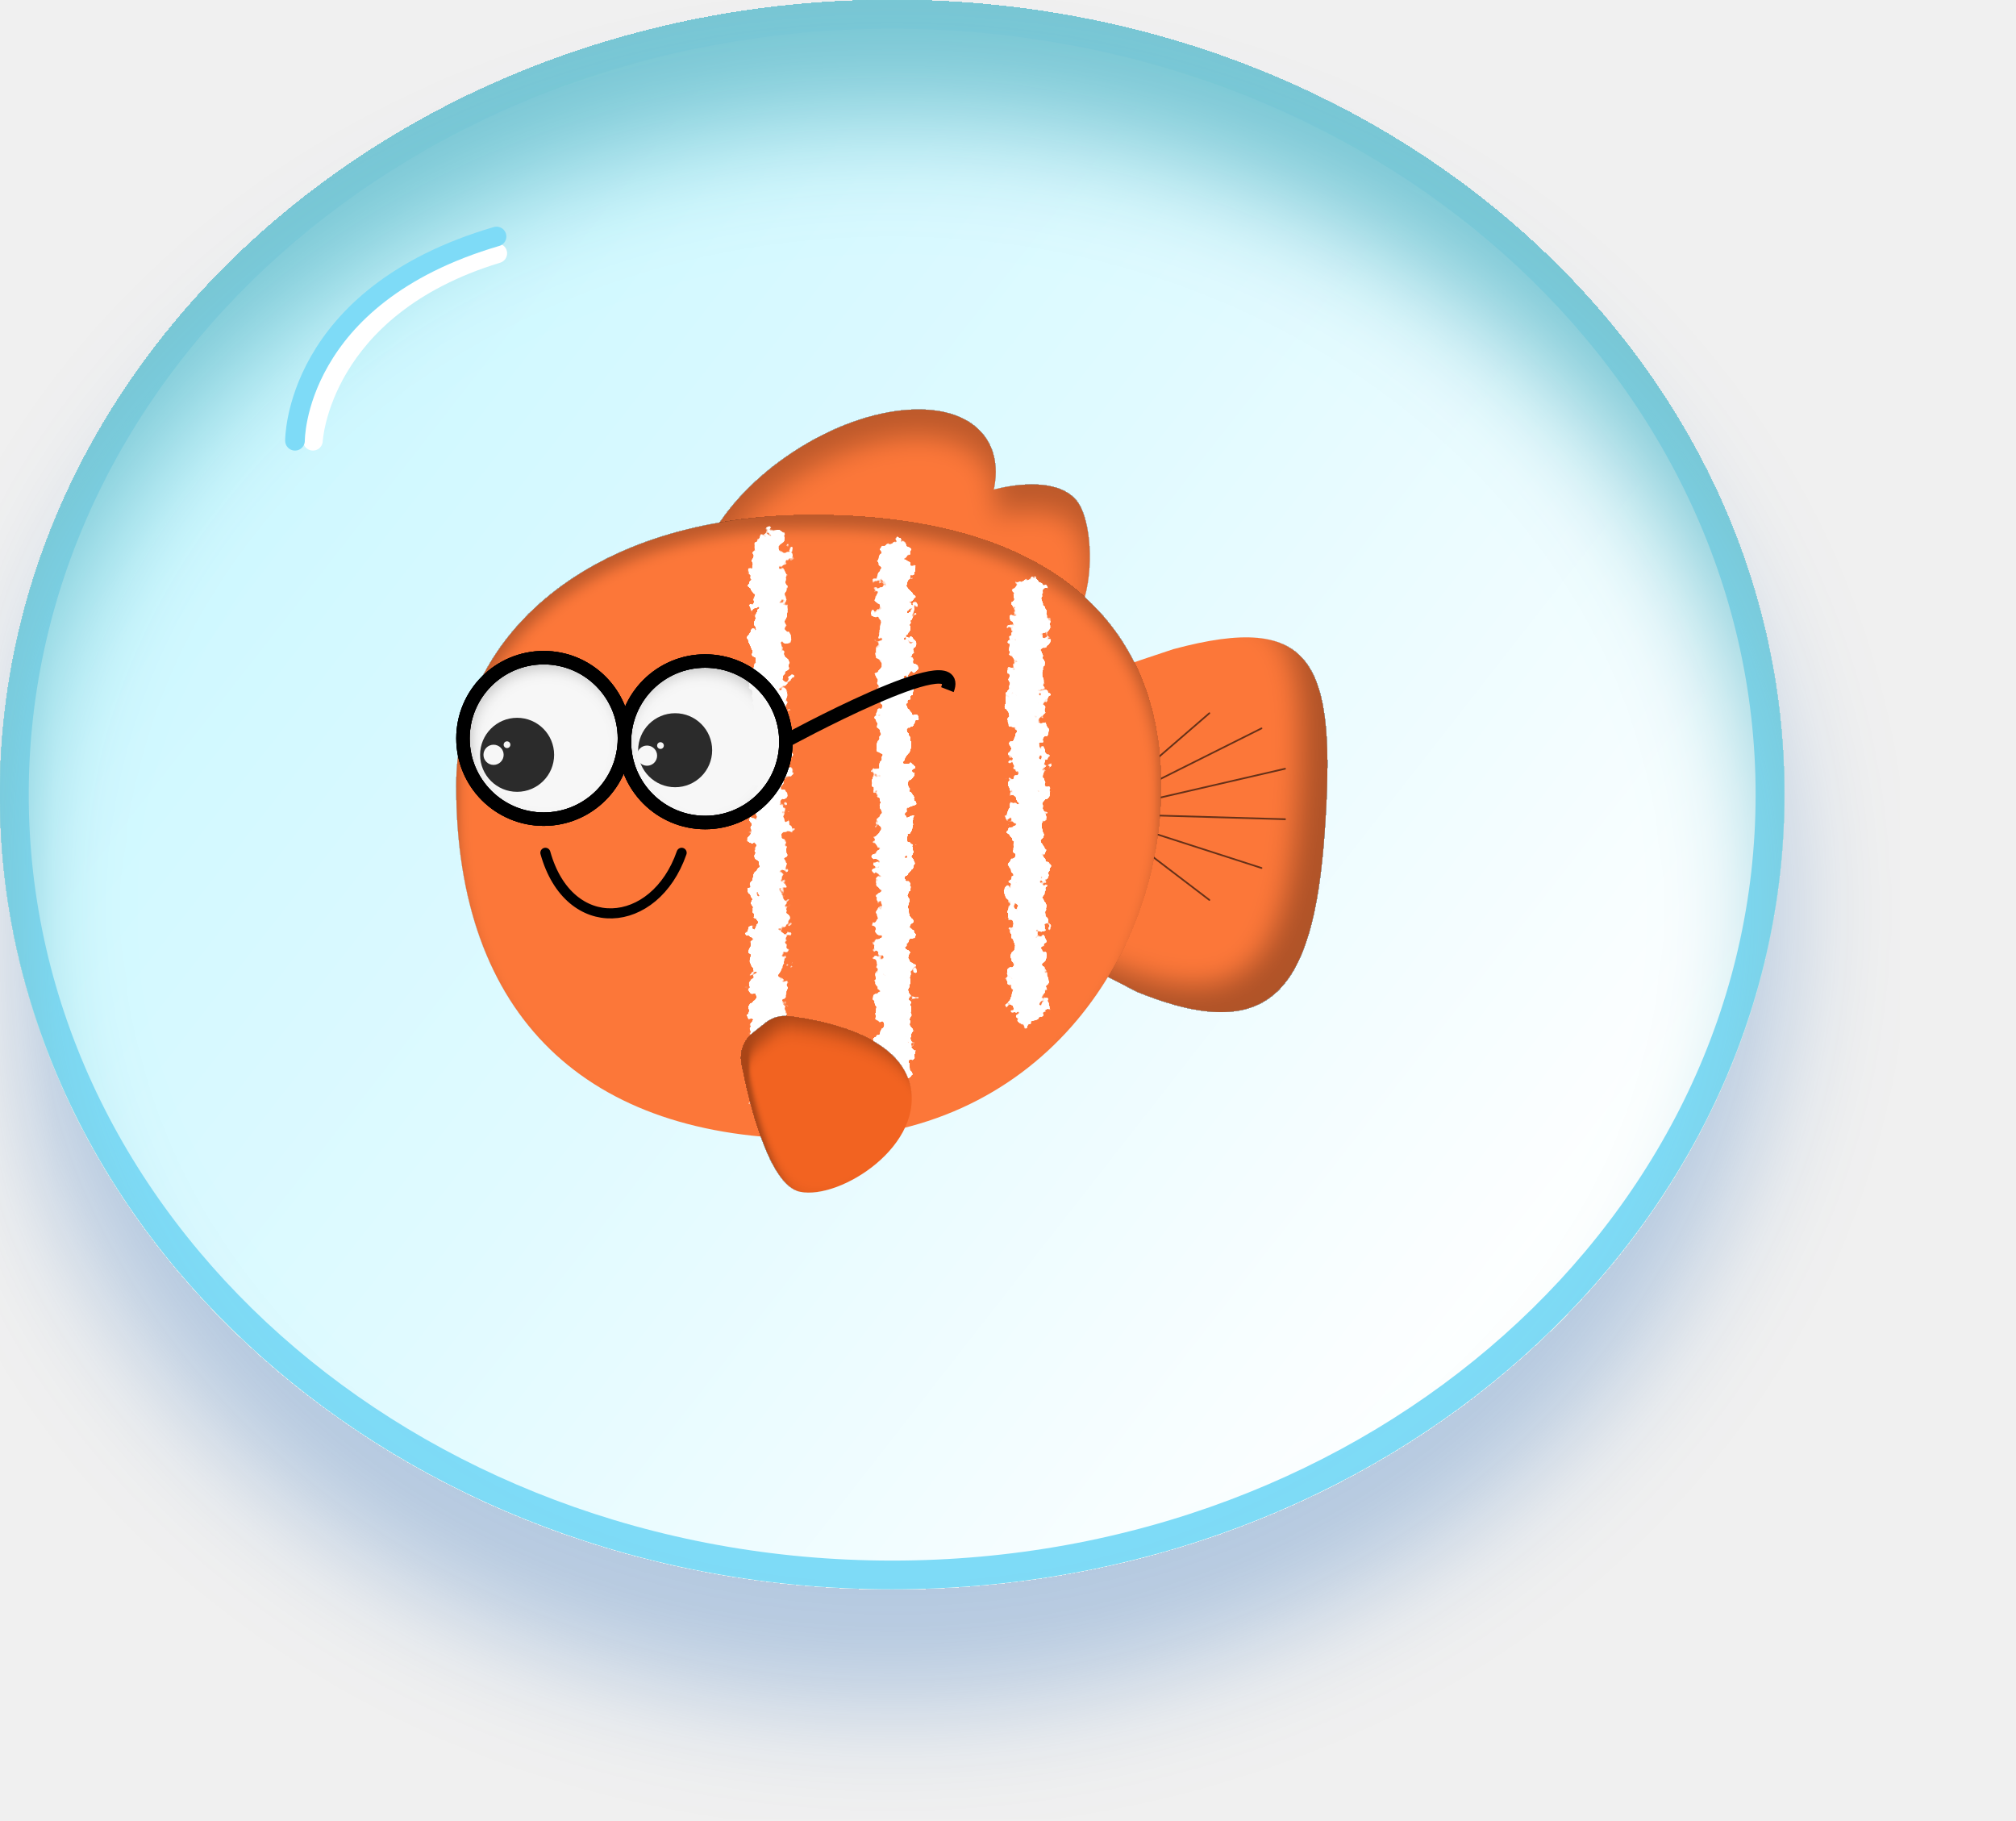
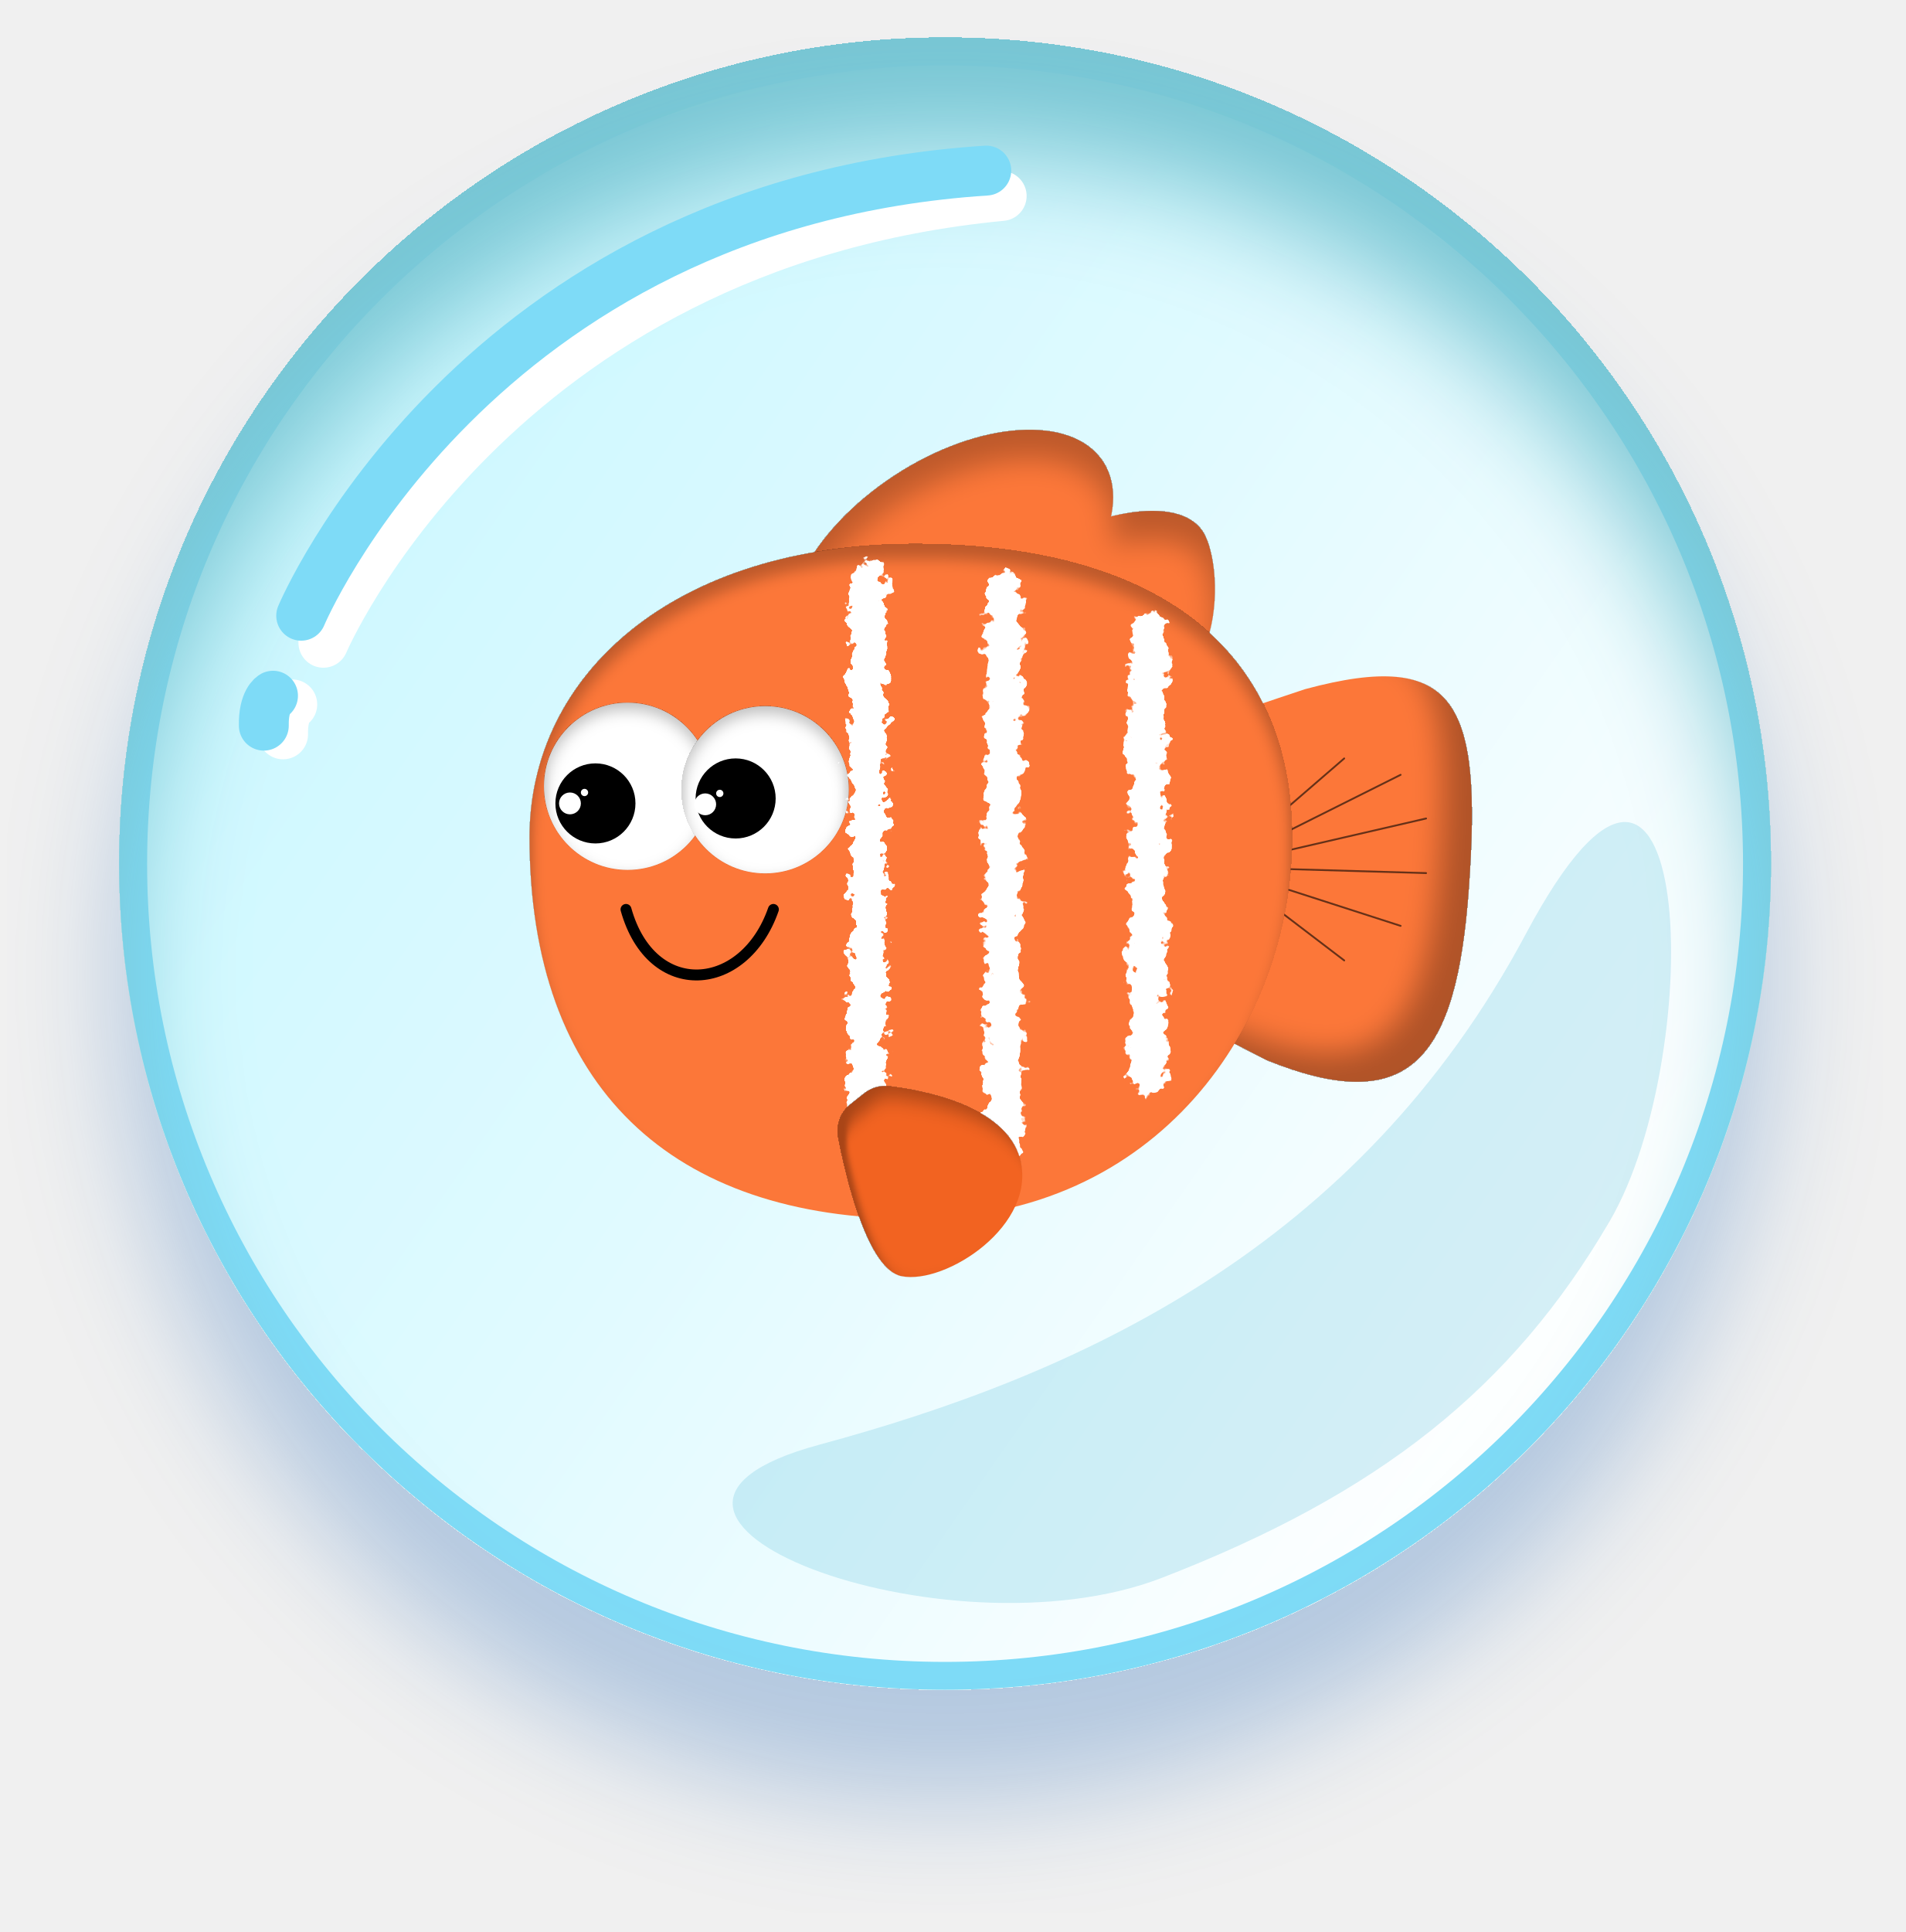
- <svg xmlns="http://www.w3.org/2000/svg" width="844" height="762" viewBox="0 0 844 762" fill="none">
+ <svg xmlns="http://www.w3.org/2000/svg" width="806" height="817" viewBox="0 0 806 817" fill="none">
  <style>
- svg { overflow: visible; }
@keyframes kf_ryg_transform_0 {
  0% {
    animation-timing-function: ease-in-out;
-     transform: translateX(-7.553px) translateY(-6.45px) translateX(0px) translateY(-8.089px);
+     transform: translateX(-8.254px) translateY(-7.049px) translateX(0px) translateY(-8.841px);
  }
  50% {
    animation-timing-function: ease-in-out;
-     transform: translateX(-7.553px) translateY(-6.45px) translateX(0px) translateY(-4.045px);
-   }
-   100% {
-     transform: translateX(-7.553px) translateY(-6.45px) translateX(0px) translateY(-8.089px);
+     transform: translateX(-8.254px) translateY(-7.049px) translateX(0px) translateY(-4.42px);
+   }
+   100% {
+     transform: translateX(-8.254px) translateY(-7.049px) translateX(0px) translateY(-8.841px);
  }
}
#ryg {
  transform-origin: 0 0;
  animation: kf_ryg_transform_0 2s linear infinite;
}
@keyframes kf_Hale_transform_0 {
  0% {
    animation-timing-function: cubic-bezier(0.5, 0, 0.5, 1);
-     transform: translateY(99.317px) translate(154.807px, 100.515px) scaleX(1) scaleY(1) translate(-154.807px, -100.515px);
+     transform: translateY(108.543px) translate(169.188px, 109.853px) scaleX(1) scaleY(1) translate(-169.188px, -109.853px);
  }
  25% {
    animation-timing-function: cubic-bezier(0.5, 0, 0.5, 1);
-     transform: translateY(99.317px) translate(154.807px, 100.515px) scaleX(0.8) scaleY(1) translate(-154.807px, -100.515px);
+     transform: translateY(108.543px) translate(169.188px, 109.853px) scaleX(0.8) scaleY(1) translate(-169.188px, -109.853px);
  }
  50% {
    animation-timing-function: cubic-bezier(0.5, 0, 0.5, 1);
-     transform: translateY(99.317px) translate(154.807px, 100.515px) scaleX(1) scaleY(1) translate(-154.807px, -100.515px);
+     transform: translateY(108.543px) translate(169.188px, 109.853px) scaleX(1) scaleY(1) translate(-169.188px, -109.853px);
  }
  75% {
    animation-timing-function: cubic-bezier(0.5, 0, 0.5, 1);
-     transform: translateY(99.317px) translate(154.807px, 100.515px) scaleX(0.8) scaleY(1) translate(-154.807px, -100.515px);
-   }
-   100% {
-     transform: translateY(99.317px) translate(154.807px, 100.515px) scaleX(1) scaleY(1) translate(-154.807px, -100.515px);
+     transform: translateY(108.543px) translate(169.188px, 109.853px) scaleX(0.8) scaleY(1) translate(-169.188px, -109.853px);
+   }
+   100% {
+     transform: translateY(108.543px) translate(169.188px, 109.853px) scaleX(1) scaleY(1) translate(-169.188px, -109.853px);
  }
}
#Hale {
  transform-origin: 0 0;
  animation: kf_Hale_transform_0 2s linear infinite;
}
+ @keyframes kf___jne_transform_0 {
+   0% {
+     transform: translateX(318.265px) translateY(130.645px) translate(46.23px, 38.262px) scaleX(1) scaleY(1) translate(-46.23px, -38.262px);
+   }
+   58.33% {
+     animation-timing-function: cubic-bezier(0.5, 0, 0.5, 1);
+     transform: translateX(318.265px) translateY(130.645px) translate(46.23px, 38.262px) scaleX(1) scaleY(1) translate(-46.23px, -38.262px);
+   }
+   74.55% {
+     transform: translateX(318.265px) translateY(130.645px) translate(46.23px, 38.262px) scaleX(1) scaleY(0) translate(-46.23px, -38.262px);
+   }
+   85.87% {
+     animation-timing-function: cubic-bezier(0.5, 0, 0.5, 1);
+     transform: translateX(318.265px) translateY(130.645px) translate(46.23px, 38.262px) scaleX(1) scaleY(0) translate(-46.23px, -38.262px);
+   }
+   93.89% {
+     transform: translateX(318.265px) translateY(130.645px) translate(46.23px, 38.262px) scaleX(1) scaleY(1) translate(-46.23px, -38.262px);
+   }
+   100% {
+     transform: translateX(318.265px) translateY(130.645px) translate(46.23px, 38.262px) scaleX(1) scaleY(1) translate(-46.23px, -38.262px);
+   }
+ }
+ #__jne {
+   transform-origin: 0 0;
+   animation: kf___jne_transform_0 2s linear infinite;
+ }
@keyframes kf___jne_venstre_2_transform_0 {
  0% {
-     transform: translateX(7.635px) translateY(3.591px) translate(42.3px, 35.01px) scaleX(1) scaleY(1) translate(-42.3px, -35.01px);
+     transform: translateX(8.344px) translateY(3.924px) translate(46.23px, 38.262px) scaleX(1) scaleY(1) translate(-46.23px, -38.262px);
  }
  58.33% {
    animation-timing-function: cubic-bezier(0.5, 0, 0.5, 1);
-     transform: translateX(7.635px) translateY(3.591px) translate(42.3px, 35.01px) scaleX(1) scaleY(1) translate(-42.3px, -35.01px);
+     transform: translateX(8.344px) translateY(3.924px) translate(46.23px, 38.262px) scaleX(1) scaleY(1) translate(-46.23px, -38.262px);
  }
  74.55% {
-     transform: translateX(7.635px) translateY(3.591px) translate(42.3px, 35.01px) scaleX(1) scaleY(0) translate(-42.3px, -35.01px);
+     transform: translateX(8.344px) translateY(3.924px) translate(46.23px, 38.262px) scaleX(1) scaleY(0) translate(-46.23px, -38.262px);
  }
  85.87% {
    animation-timing-function: cubic-bezier(0.5, 0, 0.5, 1);
-     transform: translateX(7.635px) translateY(3.591px) translate(42.3px, 35.01px) scaleX(1) scaleY(0) translate(-42.3px, -35.01px);
+     transform: translateX(8.344px) translateY(3.924px) translate(46.23px, 38.262px) scaleX(1) scaleY(0) translate(-46.23px, -38.262px);
  }
  93.89% {
-     transform: translateX(7.635px) translateY(3.591px) translate(42.3px, 35.01px) scaleX(1) scaleY(1) translate(-42.3px, -35.01px);
-   }
-   100% {
-     transform: translateX(7.635px) translateY(3.591px) translate(42.3px, 35.01px) scaleX(1) scaleY(1) translate(-42.3px, -35.01px);
+     transform: translateX(8.344px) translateY(3.924px) translate(46.23px, 38.262px) scaleX(1) scaleY(1) translate(-46.23px, -38.262px);
+   }
+   100% {
+     transform: translateX(8.344px) translateY(3.924px) translate(46.23px, 38.262px) scaleX(1) scaleY(1) translate(-46.23px, -38.262px);
  }
}
#__jne_venstre_2 {
  transform-origin: 0 0;
  animation: kf___jne_venstre_2_transform_0 2s linear infinite;
}
- @keyframes kf___jne_transform_0 {
-   0% {
-     transform: translateX(291.213px) translateY(119.54px) translate(42.3px, 35.01px) scaleX(1) scaleY(1) translate(-42.3px, -35.01px);
+ @keyframes kf_Brystfinne_transform_0 {
+   0% {
+     animation-timing-function: cubic-bezier(0.5, 0, 0.5, 1);
+     transform: translateX(239.174px) translateY(383.862px) translate(11.535px, -78.879px) rotate(0rad) translate(-11.535px, 78.879px) rotate(-2.511rad) scaleX(1) scaleY(1) skewX(0rad);
+   }
+   8.33% {
+     animation-timing-function: cubic-bezier(0.5, 0, 0.5, 1);
+     transform: translateX(239.174px) translateY(383.862px) translate(11.535px, -78.879px) rotate(-0.105rad) translate(-11.535px, 78.879px) rotate(-2.511rad) scaleX(1) scaleY(1) skewX(0rad);
+   }
+   16.67% {
+     animation-timing-function: cubic-bezier(0.5, 0, 0.5, 1);
+     transform: translateX(239.174px) translateY(383.862px) translate(11.535px, -78.879px) rotate(0rad) translate(-11.535px, 78.879px) rotate(-2.511rad) scaleX(1) scaleY(1) skewX(0rad);
+   }
+   25% {
+     animation-timing-function: cubic-bezier(0.5, 0, 0.5, 1);
+     transform: translateX(239.174px) translateY(383.862px) translate(11.535px, -78.879px) rotate(-0.105rad) translate(-11.535px, 78.879px) rotate(-2.511rad) scaleX(1) scaleY(1) skewX(0rad);
+   }
+   33.33% {
+     animation-timing-function: cubic-bezier(0.5, 0, 0.5, 1);
+     transform: translateX(239.174px) translateY(383.862px) translate(11.535px, -78.879px) rotate(0rad) translate(-11.535px, 78.879px) rotate(-2.511rad) scaleX(1) scaleY(1) skewX(0rad);
+   }
+   41.67% {
+     animation-timing-function: cubic-bezier(0.5, 0, 0.5, 1);
+     transform: translateX(239.174px) translateY(383.862px) translate(11.535px, -78.879px) rotate(-0.105rad) translate(-11.535px, 78.879px) rotate(-2.511rad) scaleX(1) scaleY(1) skewX(0rad);
+   }
+   50% {
+     animation-timing-function: cubic-bezier(0.5, 0, 0.5, 1);
+     transform: translateX(239.174px) translateY(383.862px) translate(11.535px, -78.879px) rotate(0rad) translate(-11.535px, 78.879px) rotate(-2.511rad) scaleX(1) scaleY(1) skewX(0rad);
  }
  58.33% {
    animation-timing-function: cubic-bezier(0.5, 0, 0.5, 1);
-     transform: translateX(291.213px) translateY(119.54px) translate(42.3px, 35.01px) scaleX(1) scaleY(1) translate(-42.3px, -35.01px);
-   }
-   74.55% {
-     transform: translateX(291.213px) translateY(119.54px) translate(42.3px, 35.01px) scaleX(1) scaleY(0) translate(-42.3px, -35.01px);
-   }
-   85.87% {
-     animation-timing-function: cubic-bezier(0.5, 0, 0.5, 1);
-     transform: translateX(291.213px) translateY(119.54px) translate(42.3px, 35.01px) scaleX(1) scaleY(0) translate(-42.3px, -35.01px);
-   }
-   93.89% {
-     transform: translateX(291.213px) translateY(119.54px) translate(42.3px, 35.01px) scaleX(1) scaleY(1) translate(-42.3px, -35.01px);
-   }
-   100% {
-     transform: translateX(291.213px) translateY(119.54px) translate(42.3px, 35.01px) scaleX(1) scaleY(1) translate(-42.3px, -35.01px);
-   }
- }
- #__jne {
-   transform-origin: 0 0;
-   animation: kf___jne_transform_0 2s linear infinite;
- }
- @keyframes kf_Brystfinne_transform_0 {
-   0% {
-     animation-timing-function: cubic-bezier(0.5, 0, 0.5, 1);
-     transform: translateX(218.844px) translateY(351.234px) translate(10.554px, -72.174px) rotate(0rad) translate(-10.554px, 72.174px) rotate(-2.511rad) scaleX(1) scaleY(1) skewX(0rad);
-   }
-   8.33% {
-     animation-timing-function: cubic-bezier(0.5, 0, 0.5, 1);
-     transform: translateX(218.844px) translateY(351.234px) translate(10.554px, -72.174px) rotate(-0.105rad) translate(-10.554px, 72.174px) rotate(-2.511rad) scaleX(1) scaleY(1) skewX(0rad);
-   }
-   16.67% {
-     animation-timing-function: cubic-bezier(0.5, 0, 0.5, 1);
-     transform: translateX(218.844px) translateY(351.234px) translate(10.554px, -72.174px) rotate(0rad) translate(-10.554px, 72.174px) rotate(-2.511rad) scaleX(1) scaleY(1) skewX(0rad);
-   }
-   25% {
-     animation-timing-function: cubic-bezier(0.5, 0, 0.5, 1);
-     transform: translateX(218.844px) translateY(351.234px) translate(10.554px, -72.174px) rotate(-0.105rad) translate(-10.554px, 72.174px) rotate(-2.511rad) scaleX(1) scaleY(1) skewX(0rad);
-   }
-   33.33% {
-     animation-timing-function: cubic-bezier(0.5, 0, 0.5, 1);
-     transform: translateX(218.844px) translateY(351.234px) translate(10.554px, -72.174px) rotate(0rad) translate(-10.554px, 72.174px) rotate(-2.511rad) scaleX(1) scaleY(1) skewX(0rad);
-   }
-   41.67% {
-     animation-timing-function: cubic-bezier(0.5, 0, 0.5, 1);
-     transform: translateX(218.844px) translateY(351.234px) translate(10.554px, -72.174px) rotate(-0.105rad) translate(-10.554px, 72.174px) rotate(-2.511rad) scaleX(1) scaleY(1) skewX(0rad);
-   }
-   50% {
-     animation-timing-function: cubic-bezier(0.5, 0, 0.5, 1);
-     transform: translateX(218.844px) translateY(351.234px) translate(10.554px, -72.174px) rotate(0rad) translate(-10.554px, 72.174px) rotate(-2.511rad) scaleX(1) scaleY(1) skewX(0rad);
-   }
-   58.33% {
-     animation-timing-function: cubic-bezier(0.5, 0, 0.5, 1);
-     transform: translateX(218.844px) translateY(351.234px) translate(10.554px, -72.174px) rotate(-0.105rad) translate(-10.554px, 72.174px) rotate(-2.511rad) scaleX(1) scaleY(1) skewX(0rad);
+     transform: translateX(239.174px) translateY(383.862px) translate(11.535px, -78.879px) rotate(-0.105rad) translate(-11.535px, 78.879px) rotate(-2.511rad) scaleX(1) scaleY(1) skewX(0rad);
  }
  66.67% {
    animation-timing-function: cubic-bezier(0.5, 0, 0.5, 1);
-     transform: translateX(218.844px) translateY(351.234px) translate(10.554px, -72.174px) rotate(0rad) translate(-10.554px, 72.174px) rotate(-2.511rad) scaleX(1) scaleY(1) skewX(0rad);
+     transform: translateX(239.174px) translateY(383.862px) translate(11.535px, -78.879px) rotate(0rad) translate(-11.535px, 78.879px) rotate(-2.511rad) scaleX(1) scaleY(1) skewX(0rad);
  }
  75% {
    animation-timing-function: cubic-bezier(0.5, 0, 0.5, 1);
-     transform: translateX(218.844px) translateY(351.234px) translate(10.554px, -72.174px) rotate(-0.105rad) translate(-10.554px, 72.174px) rotate(-2.511rad) scaleX(1) scaleY(1) skewX(0rad);
+     transform: translateX(239.174px) translateY(383.862px) translate(11.535px, -78.879px) rotate(-0.105rad) translate(-11.535px, 78.879px) rotate(-2.511rad) scaleX(1) scaleY(1) skewX(0rad);
  }
  83.33% {
    animation-timing-function: cubic-bezier(0.5, 0, 0.5, 1);
-     transform: translateX(218.844px) translateY(351.234px) translate(10.554px, -72.174px) rotate(0rad) translate(-10.554px, 72.174px) rotate(-2.511rad) scaleX(1) scaleY(1) skewX(0rad);
+     transform: translateX(239.174px) translateY(383.862px) translate(11.535px, -78.879px) rotate(0rad) translate(-11.535px, 78.879px) rotate(-2.511rad) scaleX(1) scaleY(1) skewX(0rad);
  }
  91.67% {
    animation-timing-function: cubic-bezier(0.5, 0, 0.5, 1);
-     transform: translateX(218.844px) translateY(351.234px) translate(10.554px, -72.174px) rotate(-0.105rad) translate(-10.554px, 72.174px) rotate(-2.511rad) scaleX(1) scaleY(1) skewX(0rad);
-   }
-   100% {
-     transform: translateX(218.844px) translateY(351.234px) translate(10.554px, -72.174px) rotate(0rad) translate(-10.554px, 72.174px) rotate(-2.511rad) scaleX(1) scaleY(1) skewX(0rad);
+     transform: translateX(239.174px) translateY(383.862px) translate(11.535px, -78.879px) rotate(-0.105rad) translate(-11.535px, 78.879px) rotate(-2.511rad) scaleX(1) scaleY(1) skewX(0rad);
+   }
+   100% {
+     transform: translateX(239.174px) translateY(383.862px) translate(11.535px, -78.879px) rotate(0rad) translate(-11.535px, 78.879px) rotate(-2.511rad) scaleX(1) scaleY(1) skewX(0rad);
  }
}
#Brystfinne {
  transform-origin: 0 0;
  animation: kf_Brystfinne_transform_0 2s linear infinite;
}
</style>
-   <g id="Fiskefakta_boble">
-     <g id="Ellipse_246" filter="url(#filter0_di_255_218)">
-       <ellipse cx="373.509" cy="332.656" rx="373.509" ry="332.656" fill="url(#paint0_linear_255_218)" />
-       <path d="M373.509 6.013C577.145 6.013 741.005 152.892 741.005 332.656C741.005 512.42 577.145 659.3 373.509 659.3C169.873 659.3 6.013 512.42 6.013 332.656C6.013 152.892 169.873 6.013 373.509 6.013Z" stroke="#7EDBF7" stroke-width="12.026" />
-     </g>
-     <g id="Frame_65" transform="matrix(-1 0 0 1 557 157)">
-       <g id="Rectangle_2" filter="url(#filter1_i_255_218)" transform="translate(253.983 301.92) rotate(-159.36)">
-         <path d="M7.767 10.347C19.447 -2.478 45.656 -6.934 55.089 18.108C62.879 38.791 34.488 59.723 24.366 66.385C22.125 67.86 19.487 68.502 16.806 68.395L13.142 68.248C6.186 67.97 0.487 62.657 0.191 55.702C-0.411 41.538 -0.015 18.892 7.767 10.347Z" id="Rectangle_2_bg_0" fill="#F26321">
+   <g id="boble_plain" clip-path="url(#clip0_29_818)">
+     <g id="boble" transform="translate(50.4342 15.9318)">
+       <g id="Frame_94">
+         <g id="Ellipse_246" filter="url(#filter0_di_29_818)">
+           <circle cx="349.321" cy="349.321" r="349.321" fill="url(#paint0_linear_29_818)" />
+           <circle cx="349.321" cy="349.321" r="343.424" stroke="#7EDBF7" stroke-width="11.794" />
+         </g>
+         <path id="Vector_480" transform="translate(146.076 11.437) rotate(13.7285)" d="M233.867 0C29.604 71.048 0 251.63 0 251.63" stroke="white" stroke-width="21.104" stroke-linecap="round" />
+         <path id="Vector_479" transform="translate(136.686) rotate(13.7285)" d="M236.828 0C29.604 65.128 0 251.63 0 251.63" stroke="#7EDBF7" stroke-width="21.104" stroke-linecap="round" />
+         <path id="Vector_482" transform="matrix(0.165144 0.986269 0.986269 -0.165144 67.3477 282.927)" d="M11.841 0C1.48 1.532 0 5.921 0 5.921" stroke="white" stroke-width="21.104" stroke-linecap="round" />
+         <path id="Vector_481" transform="matrix(0.165144 0.986269 0.986269 -0.165144 59.2051 279.25)" d="M11.841 0C1.48 1.532 0 5.921 0 5.921" stroke="#7EDBF7" stroke-width="21.104" stroke-linecap="round" />
+         <path id="Vector_784" transform="translate(259.471 331.689)" d="M36.557 263.342C146.092 233.737 264.506 180.451 335.553 47.236C406.599 -85.978 412.523 97.562 371.079 168.61C329.634 239.659 273.387 284.065 181.614 319.588C89.842 355.112 -72.977 292.946 36.557 263.342Z" fill="#6EC4DD" fill-opacity="0.28" />
+       </g>
+       <g id="fisken" transform="matrix(-1 0 0 1 573.566 150.068)">
+         <g id="Rectangle_2" filter="url(#filter1_i_29_818)" transform="translate(277.576 329.967) rotate(-159.36)">
+           <path d="M8.488 11.308C21.253 -2.708 49.897 -7.579 60.206 19.79C68.72 42.394 37.692 65.271 26.63 72.552C24.181 74.164 21.297 74.866 18.367 74.749L14.363 74.588C6.761 74.284 0.532 68.478 0.209 60.876C-0.449 45.397 -0.016 20.647 8.488 11.308Z" id="Rectangle_2_bg_0" fill="#F26321">
</path>
-       </g>
-       <g id="Frame_5" transform="translate(88.5366 0.000269449)">
-         <g id="ryg" filter="url(#filter2_i_255_218)" transform="translate(-7.55272 -6.45031)">
-           <path id="Ellipse_8" transform="translate(1.26771e-05 97.6994) rotate(-56.8658)" d="M75.792 70.422C75.792 109.315 61.919 140.844 44.806 140.844C27.694 140.844 13.821 109.315 13.821 70.422C-24.684 34.385 27.694 0 44.806 0C61.919 0 75.792 31.529 75.792 70.422Z" fill="#FC7739" />
-           <ellipse id="Ellipse_7" transform="translate(41.3593 66.4077) rotate(-56.8658)" cx="39.651" cy="70.422" rx="39.651" ry="70.422" fill="#FC7739" />
-         </g>
-       </g>
-       <g id="Hale" filter="url(#filter3_i_255_218)" transform="translate(0 99.3167)">
-         <path id="Ellipse_2" transform="translate(-29.5769 146.5) rotate(-73.2378)" d="M153 53.546C151.209 114.874 150.099 165.064 119.711 176.641C89.323 188.218 61.674 152.138 19.891 109.248C-17.478 62.716 -1.316 38.84 60.989 15.104C128.16 -10.487 151.21 -7.215 153 53.546Z" fill="#FC7739" />
-         <path id="Vector_18" transform="translate(19.0134 42.2537)" d="M73.239 35.915L31.69 0M73.239 38.028L9.859 6.338M73.239 40.141L0 23.239M73.239 42.253L0 44.366M73.239 44.366L9.859 64.788M73.239 46.479L31.69 78.168" stroke="#663118" stroke-width="0.704" stroke-linecap="round" />
-       </g>
-       <g id="Ellipse_1" filter="url(#filter4_i_255_218)" transform="translate(70.9319 58.5941)">
-         <path d="M295.069 113.38C295.069 210.419 240.006 261.123 145.969 261.123C51.932 261.123 0 185.771 0 113.38C0 40.988 51.932 0 145.969 0C240.006 0 295.069 51.265 295.069 113.38Z" id="Ellipse_1_bg_0" fill="#FC7739">
+         </g>
+         <g id="Frame_5" transform="translate(96.7619 0.000533641)">
+           <g id="ryg" filter="url(#filter2_i_29_818)" transform="translate(-8.2542 -7.04935)">
+             <path id="Ellipse_8" transform="translate(-0.000296957 106.775) rotate(-56.8658)" d="M82.833 76.964C82.833 119.47 67.671 153.928 48.969 153.928C30.266 153.928 15.105 119.47 15.105 76.964C-26.977 37.579 30.266 0 48.969 0C67.671 0 82.833 34.458 82.833 76.964Z" fill="#FC7739" />
+             <ellipse id="Ellipse_7" transform="translate(45.2012 72.5767) rotate(-56.8658)" cx="43.335" cy="76.964" rx="43.335" ry="76.964" fill="#FC7739" />
+           </g>
+         </g>
+         <g id="Hale" filter="url(#filter3_i_29_818)" transform="translate(0 108.543)">
+           <path id="Ellipse_2" transform="translate(-32.3237 160.109) rotate(-73.2378)" d="M167.213 58.521C165.256 125.545 164.042 180.398 130.832 193.05C97.621 205.702 67.403 166.271 21.739 119.397C-19.102 68.542 -1.438 42.448 66.654 16.507C140.066 -11.461 165.257 -7.885 167.213 58.521Z" fill="#FC7739" />
+           <path id="Vector_18" transform="translate(20.78 46.1792)" d="M80.043 39.252L34.634 0M80.043 41.561L10.775 6.927M80.043 43.87L0 25.398M80.043 46.178L0 48.487M80.043 48.487L10.775 70.807M80.043 50.796L34.634 85.43" stroke="#663118" stroke-width="0.77" stroke-linecap="round" />
+         </g>
+         <g id="Ellipse_1" filter="url(#filter4_i_29_818)" transform="translate(77.5209 64.0374)">
+           <path d="M322.479 123.912C322.479 229.966 262.301 285.38 159.529 285.38C56.757 285.38 0 203.028 0 123.912C0 44.796 56.757 0 159.529 0C262.301 0 322.479 56.027 322.479 123.912Z" id="Ellipse_1_bg_0" fill="#FC7739">
</path>
-       </g>
-       <path id="Vector_1" transform="translate(271.634 199.998)" d="M57.042 0C47.183 35.211 11.268 32.394 0 0" stroke="black" stroke-width="4.225" stroke-linecap="round" stroke-linejoin="round" />
-       <g id="__jne_venstre" transform="translate(222.91 119.994)">
-         <g id="__jne_venstre_2" transform="translate(7.63465 3.59052)">
-           <g id="Ellipse_4" filter="url(#filter5_i_255_218)" transform="translate(-0.000116703 -2.24592)">
-             <circle cx="32.357" cy="32.357" r="32.357" id="Ellipse_4_bg_0" fill="white">
+         </g>
+         <path id="Vector_1" transform="translate(296.866 218.577)" d="M62.341 0C51.566 38.482 12.314 35.404 0 0" stroke="black" stroke-width="4.618" stroke-linecap="round" stroke-linejoin="round" />
+         <g id="__jne" transform="translate(318.265 130.645)">
+           <g id="Ellipse_4" filter="url(#filter5_i_29_818)" transform="translate(4.91787 0.496121)">
+             <circle cx="35.363" cy="35.363" r="35.363" id="Ellipse_4_bg_0" fill="white">
</circle>
          </g>
-           <circle id="Ellipse_5" transform="translate(28.3114 17.9773)" cx="15.493" cy="15.493" r="15.493" fill="black" />
-           <circle id="Ellipse_6" transform="translate(51.3515 31.5193)" cx="4.225" cy="4.225" r="4.225" fill="white" />
-           <circle id="Ellipse_7_2" transform="translate(48.5352 30.1114)" cx="1.408" cy="1.408" r="1.408" fill="white" />
+           <circle id="Ellipse_5" transform="translate(36.9449 26.1685)" cx="16.932" cy="16.932" r="16.932" fill="black" />
+           <circle id="Ellipse_6" transform="translate(60.0344 38.4817)" cx="4.618" cy="4.618" r="4.618" fill="white" />
+           <circle id="Ellipse_7_2" transform="translate(56.9564 36.9427)" cx="1.539" cy="1.539" r="1.539" fill="white" />
+         </g>
+         <g id="__jne_venstre" transform="translate(256.617 131.142)">
+           <g id="__jne_venstre_2" transform="translate(8.34448 3.92393)">
+             <g id="Ellipse_4_2" filter="url(#filter6_i_29_818)" transform="translate(0.000731109 -2.45464)">
+               <circle cx="35.363" cy="35.363" r="35.363" id="Ellipse_4_2_bg_0" fill="white">
+ </circle>
+             </g>
+             <circle id="Ellipse_5_2" transform="translate(30.9412 19.6477)" cx="16.932" cy="16.932" r="16.932" fill="black" />
+             <circle id="Ellipse_6_2" transform="translate(56.1227 34.4471)" cx="4.618" cy="4.618" r="4.618" fill="white" />
+             <circle id="Ellipse_7_3" transform="translate(53.0446 32.9087)" cx="1.539" cy="1.539" r="1.539" fill="white" />
+           </g>
+         </g>
+         <g id="Vector_17" filter="url(#filter7_g_29_818)" transform="translate(138.322 80.0424)">
+           <path d="M118.525 0V249.364M61.199 3.492V241.68M0 21.653V208.851" stroke="white" stroke-width="15.393" stroke-linecap="round" />
+         </g>
+         <g id="Brystfinne" filter="url(#filter8_i_29_818)" transform="translate(239.174 383.862) rotate(-143.854)">
+           <path d="M3.193 10.316C15.957 -3.701 62.711 -6.346 73.02 21.023C81.238 42.841 56.494 68.794 46.12 78.423C43.367 80.978 39.7 82.183 35.948 82.033L28.988 81.754C23.468 81.533 18.497 78.394 16.156 73.39C8.567 57.173 -6.602 21.071 3.193 10.316Z" id="Brystfinne_bg_0" fill="#F26321">
+ </path>
        </g>
      </g>
-       <g id="__jne" transform="translate(291.213 119.54)">
-         <g id="Ellipse_4_2" filter="url(#filter6_i_255_218)" transform="translate(4.49975 0.454212)">
-           <circle cx="32.357" cy="32.357" r="32.357" id="Ellipse_4_2_bg_0" fill="white">
- </circle>
-         </g>
-         <circle id="Ellipse_5_2" transform="translate(33.8039 23.9442)" cx="15.493" cy="15.493" r="15.493" fill="black" />
-         <circle id="Ellipse_6_2" transform="translate(54.932 35.2107)" cx="4.225" cy="4.225" r="4.225" fill="white" />
-         <circle id="Ellipse_7_3" transform="translate(52.1146 33.8028)" cx="1.408" cy="1.408" r="1.408" fill="white" />
-       </g>
-       <g id="Vector_17" filter="url(#filter7_g_255_218)" transform="translate(126.564 73.2389)">
-         <path d="M108.45 0V228.168M55.997 3.196V221.137M0 19.813V191.098" stroke="white" stroke-width="14.084" stroke-linecap="round" />
-       </g>
-       <circle id="glas_venstre" transform="translate(230.545 121.339)" cx="32.357" cy="32.357" r="32.357" fill="#D9D9D9" fill-opacity="0.2" />
-       <circle id="glas_h__jre" transform="translate(295.258 117.295)" cx="34.379" cy="34.379" r="34.379" fill="#D9D9D9" fill-opacity="0.2" />
-       <g id="Brystfinne" filter="url(#filter10_i_255_218)" transform="translate(218.844 351.234) rotate(-143.854)">
-         <path d="M2.921 9.439C14.601 -3.387 57.381 -5.807 66.813 19.236C74.333 39.2 51.692 62.947 42.199 71.757C39.681 74.095 36.326 75.197 32.892 75.06L26.524 74.805C21.473 74.603 16.925 71.731 14.782 67.152C7.839 52.313 -6.041 19.28 2.921 9.439Z" id="Brystfinne_bg_0" fill="#F26321">
- </path>
-       </g>
-       <g id="stelh__jre" transform="translate(292.758 115.492)">
-         <circle cx="36.62" cy="36.62" r="33.803" stroke="black" stroke-width="5.634" />
-         <circle cx="36.62" cy="36.62" r="33.803" stroke="black" stroke-width="5.634" />
-         <circle cx="36.62" cy="36.62" r="33.803" stroke="black" stroke-width="5.634" />
-       </g>
-       <g id="stelvenstre" transform="translate(225.157 116.9)">
-         <circle cx="36.62" cy="36.62" r="33.803" stroke="black" stroke-width="5.634" />
-         <circle cx="36.62" cy="36.62" r="33.803" stroke="black" stroke-width="5.634" />
-         <circle cx="36.62" cy="36.62" r="33.803" stroke="black" stroke-width="5.634" />
-       </g>
-       <path id="Line_3" transform="translate(161.011 124.62) rotate(16.0908)" d="M1.34 6.971C-11.568 -9.828 73.024 9.014 73.024 9.014" stroke="black" stroke-width="5.634" />
-     </g>
-     <g id="Boble_skygge" transform="translate(140 99)">
-       <path id="Vector_480" transform="translate(-9.00041 7.03856)" d="M77.185 0C2.838 22.623 0 78.461 0 78.461" stroke="white" stroke-width="8.234" stroke-linecap="round" />
-       <path id="Vector_479" transform="translate(-16.5 0.000106438)" d="M84.369 0C-0.599 24.886 0 85.5 0 85.5" stroke="#7EDBF7" stroke-width="8.234" stroke-linecap="round" />
    </g>
  </g>
  <defs>
-     <filter id="filter0_di_255_218" x="-48.103" y="0" width="843.224" height="761.519" filterUnits="userSpaceOnUse" color-interpolation-filters="sRGB">
-       <feFlood flood-opacity="0" result="BackgroundImageFix" />
-       <feColorMatrix in="SourceAlpha" type="matrix" values="0 0 0 0 0 0 0 0 0 0 0 0 0 0 0 0 0 0 127 0" result="hardAlpha" />
-       <feOffset dy="48.103" />
-       <feGaussianBlur stdDeviation="24.052" />
+     <filter id="filter0_di_29_818" x="-47.174" y="-1.62814e-06" width="792.991" height="792.991" filterUnits="userSpaceOnUse" color-interpolation-filters="sRGB">
+       <feFlood flood-opacity="0" result="BackgroundImageFix" />
+       <feColorMatrix in="SourceAlpha" type="matrix" values="0 0 0 0 0 0 0 0 0 0 0 0 0 0 0 0 0 0 127 0" result="hardAlpha" />
+       <feOffset dy="47.174" />
+       <feGaussianBlur stdDeviation="23.587" />
      <feComposite in2="hardAlpha" operator="out" />
      <feColorMatrix type="matrix" values="0 0 0 0 0 0 0 0 0 0.32 0 0 0 0 0.685 0 0 0 0.25 0" />
-       <feBlend mode="normal" in2="BackgroundImageFix" result="effect1_dropShadow_255_218" />
-       <feBlend mode="normal" in="SourceGraphic" in2="effect1_dropShadow_255_218" result="shape" />
-       <feColorMatrix in="SourceAlpha" type="matrix" values="0 0 0 0 0 0 0 0 0 0 0 0 0 0 0 0 0 0 127 0" result="hardAlpha" />
-       <feOffset dy="48.103" />
-       <feGaussianBlur stdDeviation="24.052" />
+       <feBlend mode="normal" in2="BackgroundImageFix" result="effect1_dropShadow_29_818" />
+       <feBlend mode="normal" in="SourceGraphic" in2="effect1_dropShadow_29_818" result="shape" />
+       <feColorMatrix in="SourceAlpha" type="matrix" values="0 0 0 0 0 0 0 0 0 0 0 0 0 0 0 0 0 0 127 0" result="hardAlpha" />
+       <feOffset dy="47.174" />
+       <feGaussianBlur stdDeviation="23.587" />
      <feComposite in2="hardAlpha" operator="arithmetic" k2="-1" k3="1" />
      <feColorMatrix type="matrix" values="0 0 0 0 0.472 0 0 0 0 0.776 0 0 0 0 0.829 0 0 0 1 0" />
-       <feBlend mode="normal" in2="shape" result="effect2_innerShadow_255_218" />
-     </filter>
-     <filter id="filter1_i_255_218" x="-15.63" y="-7.466" width="84.915" height="86.272" filterUnits="userSpaceOnUse" color-interpolation-filters="sRGB">
-       <feFlood flood-opacity="0" result="BackgroundImageFix" />
-       <feBlend mode="normal" in="SourceGraphic" in2="BackgroundImageFix" result="shape" />
-       <feColorMatrix in="SourceAlpha" type="matrix" values="0 0 0 0 0 0 0 0 0 0 0 0 0 0 0 0 0 0 127 0" result="hardAlpha" />
-       <feOffset dy="-5.634" />
-       <feGaussianBlur stdDeviation="2.817" />
-       <feComposite in2="hardAlpha" operator="arithmetic" k2="-1" k3="1" />
-       <feColorMatrix type="matrix" values="0 0 0 0 0 0 0 0 0 0 0 0 0 0 0 0 0 0 0.25 0" />
-       <feBlend mode="normal" in2="shape" result="effect1_innerShadow_255_218" />
-     </filter>
-     <filter id="filter2_i_255_218" x="0" y="0" width="202.646" height="185.952" filterUnits="userSpaceOnUse" color-interpolation-filters="sRGB">
-       <feFlood flood-opacity="0" result="BackgroundImageFix" />
-       <feBlend mode="normal" in="SourceGraphic" in2="BackgroundImageFix" result="shape" />
-       <feColorMatrix in="SourceAlpha" type="matrix" values="0 0 0 0 0 0 0 0 0 0 0 0 0 0 0 0 0 0 127 0" result="hardAlpha" />
-       <feOffset dy="11.268" />
-       <feGaussianBlur stdDeviation="5.634" />
-       <feComposite in2="hardAlpha" operator="arithmetic" k2="-1" k3="1" />
-       <feColorMatrix type="matrix" values="0 0 0 0 0 0 0 0 0 0 0 0 0 0 0 0 0 0 0.25 0" />
-       <feBlend mode="normal" in2="shape" result="effect1_innerShadow_255_218" />
-     </filter>
-     <filter id="filter3_i_255_218" x="-11.268" y="-11.268" width="185.441" height="212.298" filterUnits="userSpaceOnUse" color-interpolation-filters="sRGB">
-       <feFlood flood-opacity="0" result="BackgroundImageFix" />
-       <feBlend mode="normal" in="SourceGraphic" in2="BackgroundImageFix" result="shape" />
-       <feColorMatrix in="SourceAlpha" type="matrix" values="0 0 0 0 0 0 0 0 0 0 0 0 0 0 0 0 0 0 127 0" result="hardAlpha" />
-       <feOffset dx="11.268" dy="-11.268" />
-       <feGaussianBlur stdDeviation="5.634" />
+       <feBlend mode="normal" in2="shape" result="effect2_innerShadow_29_818" />
+     </filter>
+     <filter id="filter1_i_29_818" x="-17.081" y="-8.16" width="92.802" height="94.287" filterUnits="userSpaceOnUse" color-interpolation-filters="sRGB">
+       <feFlood flood-opacity="0" result="BackgroundImageFix" />
+       <feBlend mode="normal" in="SourceGraphic" in2="BackgroundImageFix" result="shape" />
+       <feColorMatrix in="SourceAlpha" type="matrix" values="0 0 0 0 0 0 0 0 0 0 0 0 0 0 0 0 0 0 127 0" result="hardAlpha" />
+       <feOffset dy="-6.157" />
+       <feGaussianBlur stdDeviation="3.079" />
+       <feComposite in2="hardAlpha" operator="arithmetic" k2="-1" k3="1" />
+       <feColorMatrix type="matrix" values="0 0 0 0 0 0 0 0 0 0 0 0 0 0 0 0 0 0 0.25 0" />
+       <feBlend mode="normal" in2="shape" result="effect1_innerShadow_29_818" />
+     </filter>
+     <filter id="filter2_i_29_818" x="0" y="0" width="221.471" height="203.226" filterUnits="userSpaceOnUse" color-interpolation-filters="sRGB">
+       <feFlood flood-opacity="0" result="BackgroundImageFix" />
+       <feBlend mode="normal" in="SourceGraphic" in2="BackgroundImageFix" result="shape" />
+       <feColorMatrix in="SourceAlpha" type="matrix" values="0 0 0 0 0 0 0 0 0 0 0 0 0 0 0 0 0 0 127 0" result="hardAlpha" />
+       <feOffset dy="12.314" />
+       <feGaussianBlur stdDeviation="6.157" />
+       <feComposite in2="hardAlpha" operator="arithmetic" k2="-1" k3="1" />
+       <feColorMatrix type="matrix" values="0 0 0 0 0 0 0 0 0 0 0 0 0 0 0 0 0 0 0.25 0" />
+       <feBlend mode="normal" in2="shape" result="effect1_innerShadow_29_818" />
+     </filter>
+     <filter id="filter3_i_29_818" x="-12.314" y="-12.314" width="202.668" height="232.02" filterUnits="userSpaceOnUse" color-interpolation-filters="sRGB">
+       <feFlood flood-opacity="0" result="BackgroundImageFix" />
+       <feBlend mode="normal" in="SourceGraphic" in2="BackgroundImageFix" result="shape" />
+       <feColorMatrix in="SourceAlpha" type="matrix" values="0 0 0 0 0 0 0 0 0 0 0 0 0 0 0 0 0 0 127 0" result="hardAlpha" />
+       <feOffset dx="12.314" dy="-12.314" />
+       <feGaussianBlur stdDeviation="6.157" />
      <feComposite in2="hardAlpha" operator="arithmetic" k2="-1" k3="1" />
      <feColorMatrix type="matrix" values="0 0 0 0 0 0 0 0 0 0 0 0 0 0 0 0 0 0 0.3 0" />
-       <feBlend mode="normal" in2="shape" result="effect1_innerShadow_255_218" />
-     </filter>
-     <filter id="filter4_i_255_218" x="0" y="0" width="295.068" height="266.756" filterUnits="userSpaceOnUse" color-interpolation-filters="sRGB">
-       <feFlood flood-opacity="0" result="BackgroundImageFix" />
-       <feBlend mode="normal" in="SourceGraphic" in2="BackgroundImageFix" result="shape" />
-       <feColorMatrix in="SourceAlpha" type="matrix" values="0 0 0 0 0 0 0 0 0 0 0 0 0 0 0 0 0 0 127 0" result="hardAlpha" />
-       <feOffset dy="5.634" />
-       <feGaussianBlur stdDeviation="2.817" />
-       <feComposite in2="hardAlpha" operator="arithmetic" k2="-1" k3="1" />
-       <feColorMatrix type="matrix" values="0 0 0 0 0 0 0 0 0 0 0 0 0 0 0 0 0 0 0.25 0" />
-       <feBlend mode="normal" in2="shape" result="effect1_innerShadow_255_218" />
-     </filter>
-     <filter id="filter5_i_255_218" x="0" y="0" width="64.714" height="67.531" filterUnits="userSpaceOnUse" color-interpolation-filters="sRGB">
-       <feFlood flood-opacity="0" result="BackgroundImageFix" />
-       <feBlend mode="normal" in="SourceGraphic" in2="BackgroundImageFix" result="shape" />
-       <feColorMatrix in="SourceAlpha" type="matrix" values="0 0 0 0 0 0 0 0 0 0 0 0 0 0 0 0 0 0 127 0" result="hardAlpha" />
-       <feOffset dy="2.817" />
-       <feGaussianBlur stdDeviation="2.817" />
-       <feComposite in2="hardAlpha" operator="arithmetic" k2="-1" k3="1" />
-       <feColorMatrix type="matrix" values="0 0 0 0 0 0 0 0 0 0 0 0 0 0 0 0 0 0 0.25 0" />
-       <feBlend mode="normal" in2="shape" result="effect1_innerShadow_255_218" />
-     </filter>
-     <filter id="filter6_i_255_218" x="0" y="0" width="64.714" height="67.531" filterUnits="userSpaceOnUse" color-interpolation-filters="sRGB">
-       <feFlood flood-opacity="0" result="BackgroundImageFix" />
-       <feBlend mode="normal" in="SourceGraphic" in2="BackgroundImageFix" result="shape" />
-       <feColorMatrix in="SourceAlpha" type="matrix" values="0 0 0 0 0 0 0 0 0 0 0 0 0 0 0 0 0 0 127 0" result="hardAlpha" />
-       <feOffset dy="2.817" />
-       <feGaussianBlur stdDeviation="2.817" />
-       <feComposite in2="hardAlpha" operator="arithmetic" k2="-1" k3="1" />
-       <feColorMatrix type="matrix" values="0 0 0 0 0 0 0 0 0 0 0 0 0 0 0 0 0 0 0.25 0" />
-       <feBlend mode="normal" in2="shape" result="effect1_innerShadow_255_218" />
-     </filter>
-     <filter id="filter7_g_255_218" x="-12.676" y="-12.676" width="133.802" height="253.52" filterUnits="userSpaceOnUse" color-interpolation-filters="sRGB">
-       <feFlood flood-opacity="0" result="BackgroundImageFix" />
-       <feBlend mode="normal" in="SourceGraphic" in2="BackgroundImageFix" result="shape" />
-       <feTurbulence type="fractalNoise" baseFrequency="0.178 0.178" numOctaves="3" seed="5937" />
-       <feDisplacementMap in="shape" scale="11.268" xChannelSelector="R" yChannelSelector="G" result="displacedImage" width="100%" height="100%" />
-       <feMerge result="effect1_texture_255_218">
+       <feBlend mode="normal" in2="shape" result="effect1_innerShadow_29_818" />
+     </filter>
+     <filter id="filter4_i_29_818" x="0" y="0" width="322.479" height="291.537" filterUnits="userSpaceOnUse" color-interpolation-filters="sRGB">
+       <feFlood flood-opacity="0" result="BackgroundImageFix" />
+       <feBlend mode="normal" in="SourceGraphic" in2="BackgroundImageFix" result="shape" />
+       <feColorMatrix in="SourceAlpha" type="matrix" values="0 0 0 0 0 0 0 0 0 0 0 0 0 0 0 0 0 0 127 0" result="hardAlpha" />
+       <feOffset dy="6.157" />
+       <feGaussianBlur stdDeviation="3.079" />
+       <feComposite in2="hardAlpha" operator="arithmetic" k2="-1" k3="1" />
+       <feColorMatrix type="matrix" values="0 0 0 0 0 0 0 0 0 0 0 0 0 0 0 0 0 0 0.25 0" />
+       <feBlend mode="normal" in2="shape" result="effect1_innerShadow_29_818" />
+     </filter>
+     <filter id="filter5_i_29_818" x="0" y="0" width="70.727" height="73.805" filterUnits="userSpaceOnUse" color-interpolation-filters="sRGB">
+       <feFlood flood-opacity="0" result="BackgroundImageFix" />
+       <feBlend mode="normal" in="SourceGraphic" in2="BackgroundImageFix" result="shape" />
+       <feColorMatrix in="SourceAlpha" type="matrix" values="0 0 0 0 0 0 0 0 0 0 0 0 0 0 0 0 0 0 127 0" result="hardAlpha" />
+       <feOffset dy="3.079" />
+       <feGaussianBlur stdDeviation="3.079" />
+       <feComposite in2="hardAlpha" operator="arithmetic" k2="-1" k3="1" />
+       <feColorMatrix type="matrix" values="0 0 0 0 0 0 0 0 0 0 0 0 0 0 0 0 0 0 0.25 0" />
+       <feBlend mode="normal" in2="shape" result="effect1_innerShadow_29_818" />
+     </filter>
+     <filter id="filter6_i_29_818" x="0" y="0" width="70.727" height="73.805" filterUnits="userSpaceOnUse" color-interpolation-filters="sRGB">
+       <feFlood flood-opacity="0" result="BackgroundImageFix" />
+       <feBlend mode="normal" in="SourceGraphic" in2="BackgroundImageFix" result="shape" />
+       <feColorMatrix in="SourceAlpha" type="matrix" values="0 0 0 0 0 0 0 0 0 0 0 0 0 0 0 0 0 0 127 0" result="hardAlpha" />
+       <feOffset dy="3.079" />
+       <feGaussianBlur stdDeviation="3.079" />
+       <feComposite in2="hardAlpha" operator="arithmetic" k2="-1" k3="1" />
+       <feColorMatrix type="matrix" values="0 0 0 0 0 0 0 0 0 0 0 0 0 0 0 0 0 0 0.25 0" />
+       <feBlend mode="normal" in2="shape" result="effect1_innerShadow_29_818" />
+     </filter>
+     <filter id="filter7_g_29_818" x="-13.854" y="-13.853" width="146.232" height="277.071" filterUnits="userSpaceOnUse" color-interpolation-filters="sRGB">
+       <feFlood flood-opacity="0" result="BackgroundImageFix" />
+       <feBlend mode="normal" in="SourceGraphic" in2="BackgroundImageFix" result="shape" />
+       <feTurbulence type="fractalNoise" baseFrequency="0.162 0.162" numOctaves="3" seed="5937" />
+       <feDisplacementMap in="shape" scale="12.314" xChannelSelector="R" yChannelSelector="G" result="displacedImage" width="100%" height="100%" />
+       <feMerge result="effect1_texture_29_818">
        <feMergeNode in="displacedImage" />
      </feMerge>
    </filter>
-     <filter id="filter10_i_255_218" x="-17.233" y="-18.411" width="104.622" height="106.385" filterUnits="userSpaceOnUse" color-interpolation-filters="sRGB">
-       <feFlood flood-opacity="0" result="BackgroundImageFix" />
-       <feBlend mode="normal" in="SourceGraphic" in2="BackgroundImageFix" result="shape" />
-       <feColorMatrix in="SourceAlpha" type="matrix" values="0 0 0 0 0 0 0 0 0 0 0 0 0 0 0 0 0 0 127 0" result="hardAlpha" />
-       <feOffset dy="-5.634" />
-       <feGaussianBlur stdDeviation="2.817" />
+     <filter id="filter8_i_29_818" x="-18.835" y="-20.121" width="114.341" height="116.268" filterUnits="userSpaceOnUse" color-interpolation-filters="sRGB">
+       <feFlood flood-opacity="0" result="BackgroundImageFix" />
+       <feBlend mode="normal" in="SourceGraphic" in2="BackgroundImageFix" result="shape" />
+       <feColorMatrix in="SourceAlpha" type="matrix" values="0 0 0 0 0 0 0 0 0 0 0 0 0 0 0 0 0 0 127 0" result="hardAlpha" />
+       <feOffset dy="-6.157" />
+       <feGaussianBlur stdDeviation="3.079" />
      <feComposite in2="hardAlpha" operator="arithmetic" k2="-1" k3="1" />
      <feColorMatrix type="matrix" values="0 0 0 0 0 0 0 0 0 0 0 0 0 0 0 0 0 0 0.3 0" />
-       <feBlend mode="normal" in2="shape" result="effect1_innerShadow_255_218" />
-     </filter>
-     <linearGradient id="paint0_linear_255_218" x1="100.948" y1="162.063" x2="631.859" y2="577.402" gradientUnits="userSpaceOnUse">
+       <feBlend mode="normal" in2="shape" result="effect1_innerShadow_29_818" />
+     </filter>
+     <linearGradient id="paint0_linear_29_818" x1="94.411" y1="170.182" x2="633.244" y2="545.613" gradientUnits="userSpaceOnUse">
      <stop stop-color="#CDF8FF" />
      <stop offset="0.442" stop-color="#E0FAFF" />
      <stop offset="1" stop-color="white" />
      <stop offset="1" stop-color="white" />
    </linearGradient>
+     <clipPath id="clip0_29_818">
+       <rect width="806" height="816.819" fill="white" />
+     </clipPath>
  </defs>
</svg>
